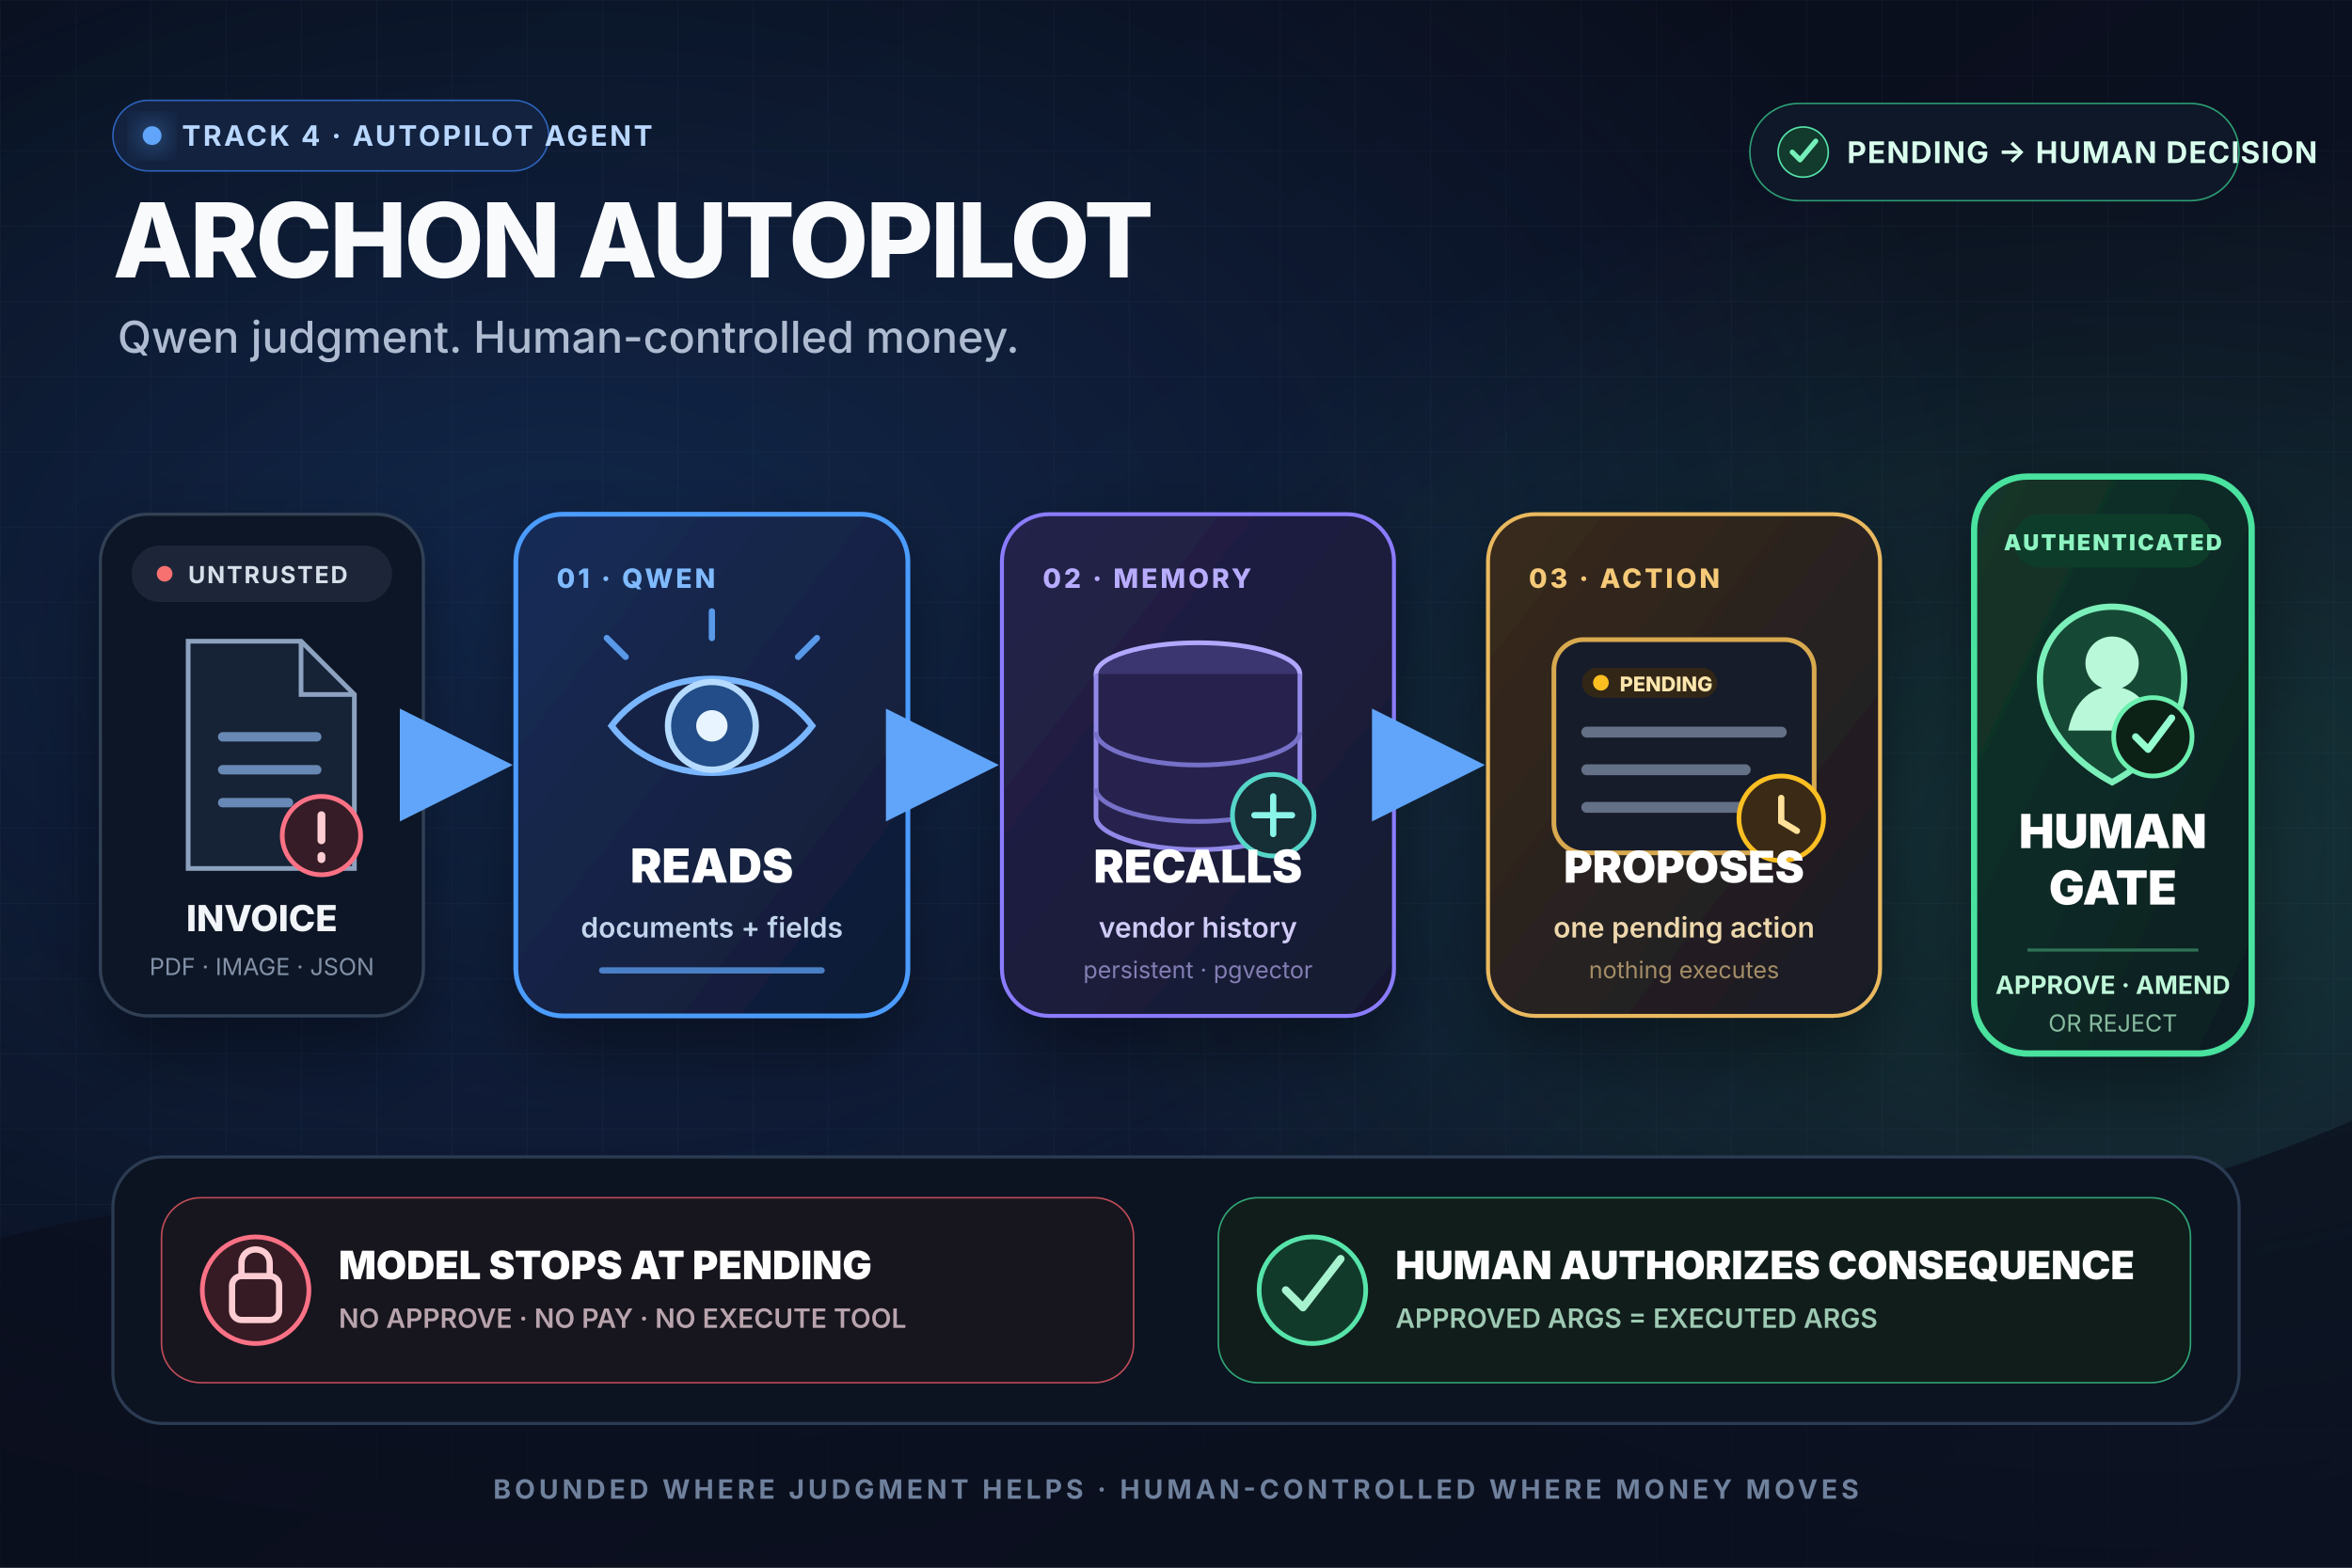
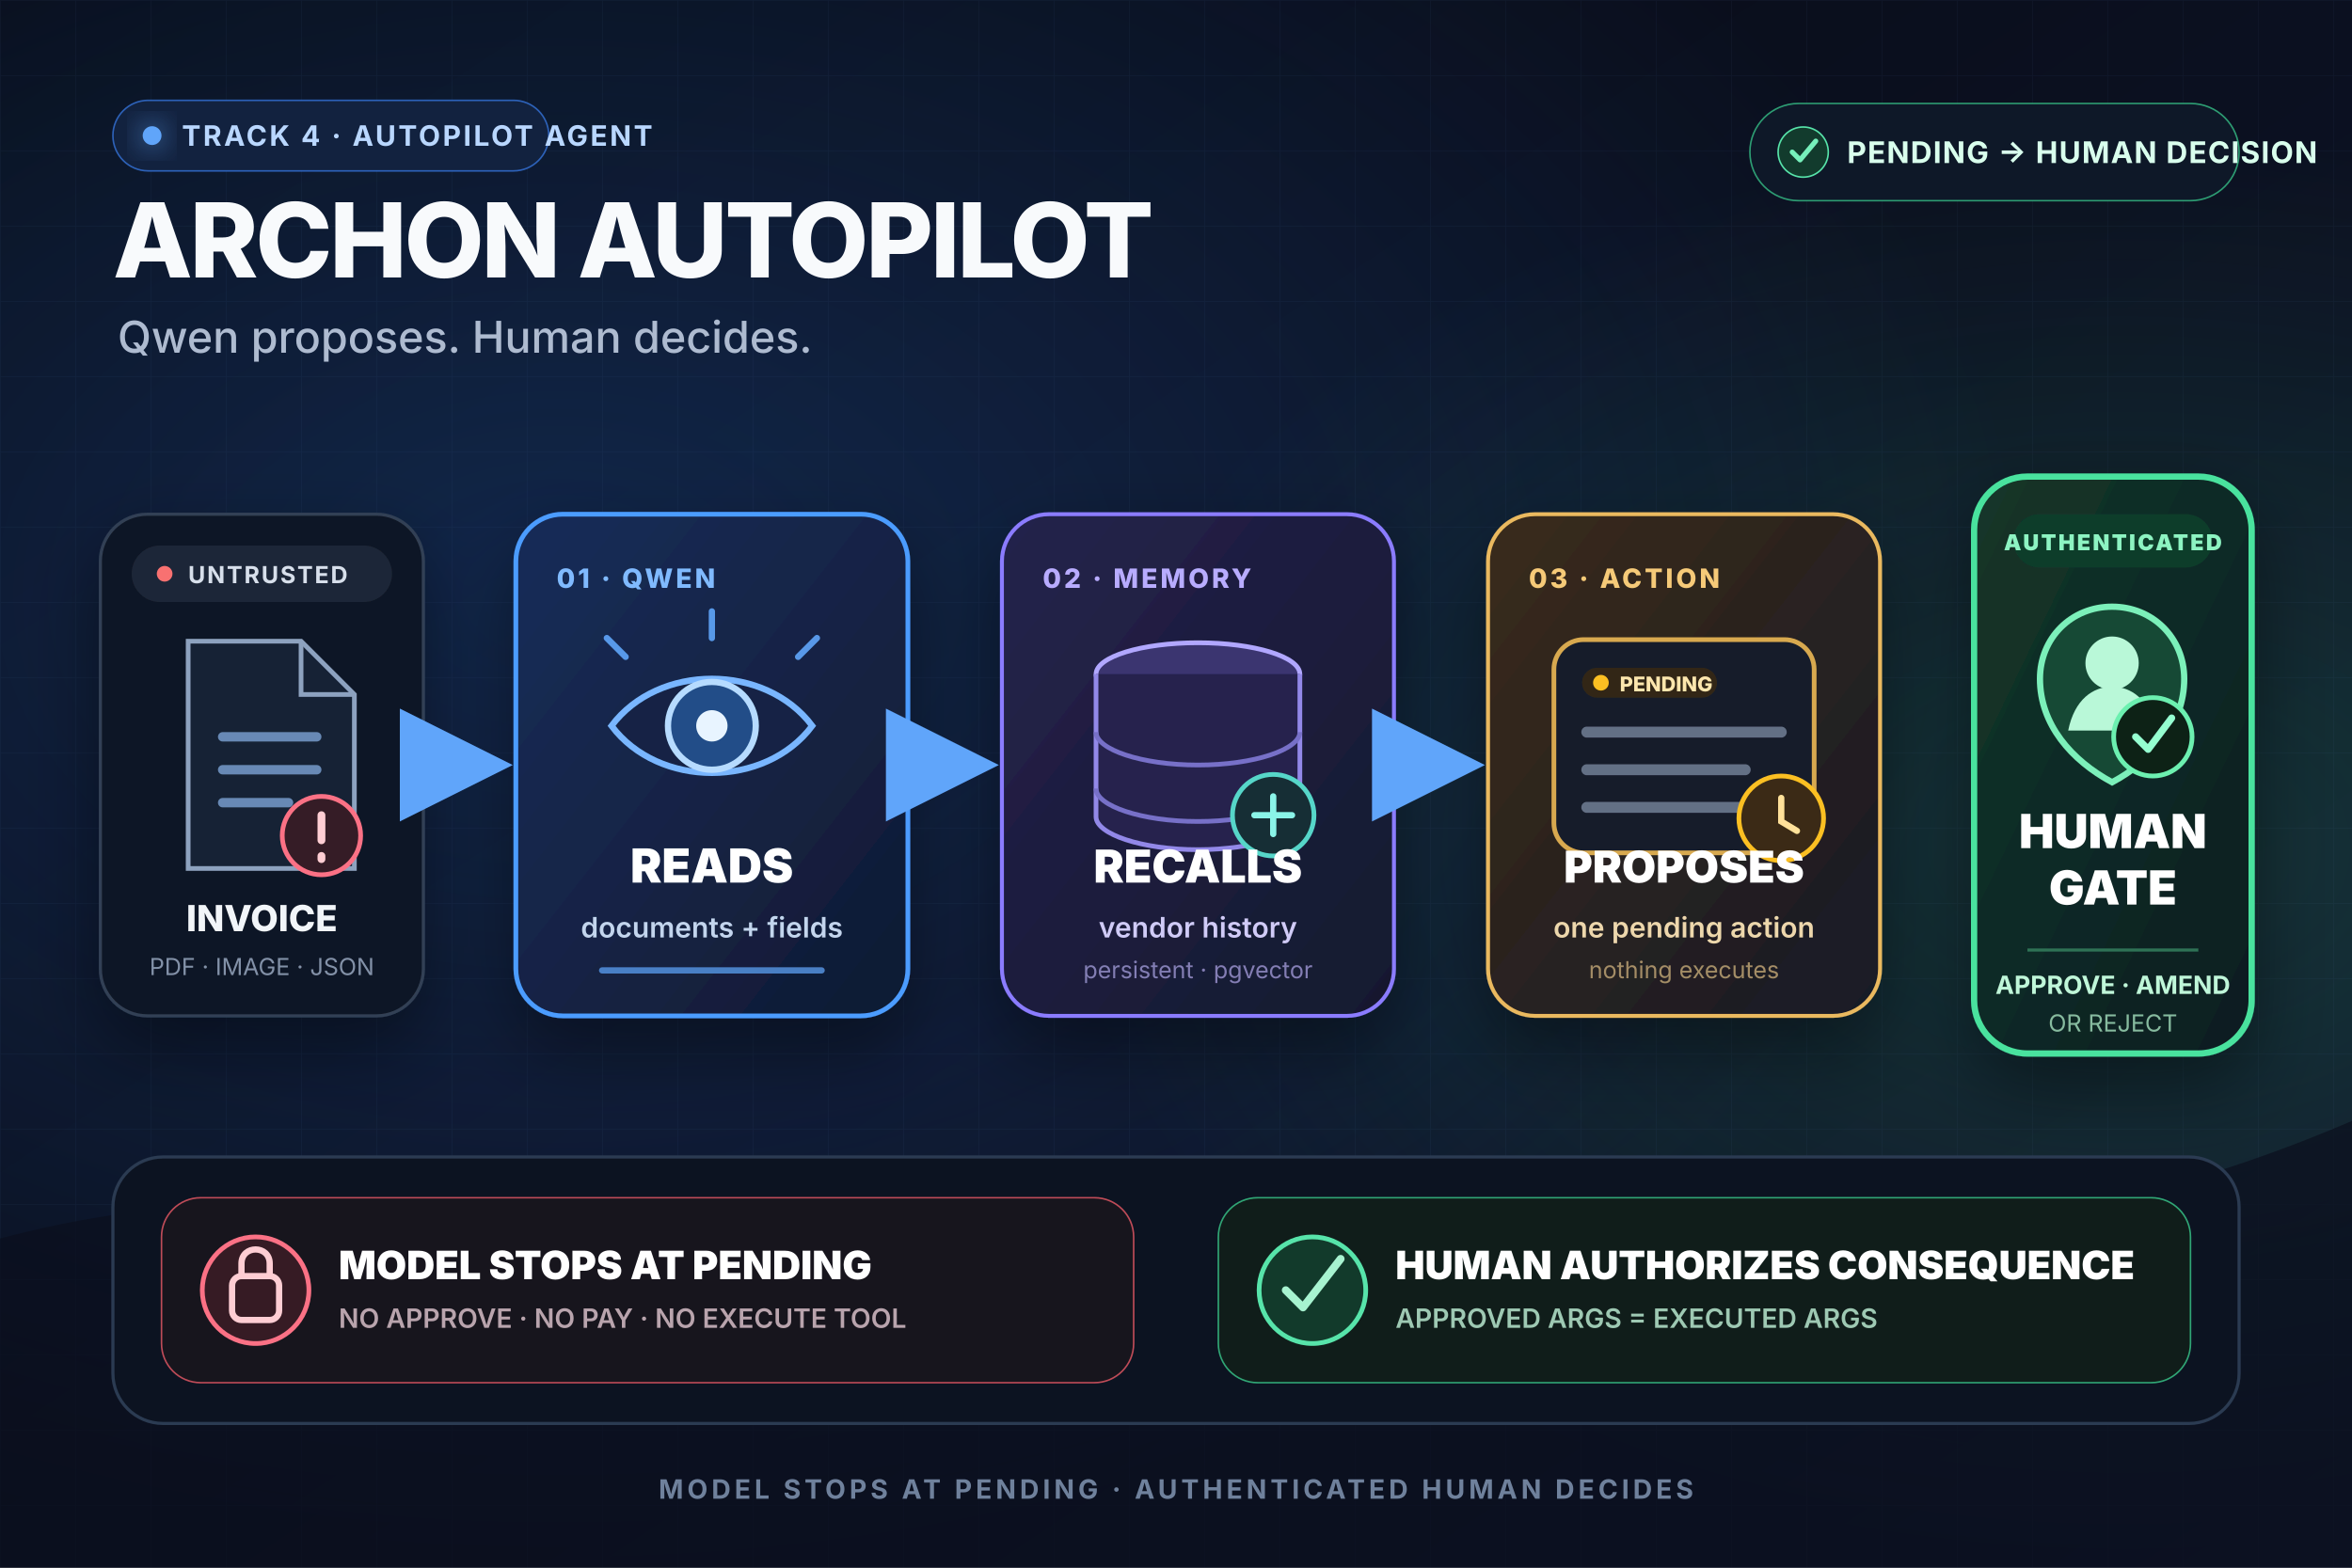
<svg xmlns="http://www.w3.org/2000/svg" width="1500" height="1000" viewBox="0 0 1500 1000" role="img" aria-labelledby="title desc">
  <defs>
    <linearGradient id="background" x1="0" y1="0" x2="1" y2="1">
      <stop offset="0" stop-color="#070a12" />
      <stop offset="0.5" stop-color="#0b1020" />
      <stop offset="1" stop-color="#10162b" />
    </linearGradient>
    <radialGradient id="blueGlow" cx="0.24" cy="0.38" r="0.62">
      <stop offset="0" stop-color="#2f81f7" stop-opacity="0.22" />
      <stop offset="1" stop-color="#2f81f7" stop-opacity="0" />
    </radialGradient>
    <radialGradient id="greenGlow" cx="0.9" cy="0.54" r="0.45">
      <stop offset="0" stop-color="#3ddc97" stop-opacity="0.17" />
      <stop offset="1" stop-color="#3ddc97" stop-opacity="0" />
    </radialGradient>
    <linearGradient id="qwenCard" x1="0" y1="0" x2="1" y2="1">
      <stop offset="0" stop-color="#172d59" />
      <stop offset="1" stop-color="#101a32" />
    </linearGradient>
    <linearGradient id="historyCard" x1="0" y1="0" x2="1" y2="1">
      <stop offset="0" stop-color="#25224c" />
      <stop offset="1" stop-color="#14192e" />
    </linearGradient>
    <linearGradient id="proposalCard" x1="0" y1="0" x2="1" y2="1">
      <stop offset="0" stop-color="#3a2b19" />
      <stop offset="1" stop-color="#181a27" />
    </linearGradient>
    <linearGradient id="gateCard" x1="0" y1="0" x2="1" y2="1">
      <stop offset="0" stop-color="#123629" />
      <stop offset="1" stop-color="#101d22" />
    </linearGradient>
    <pattern id="grid" width="48" height="48" patternUnits="userSpaceOnUse">
      <path d="M 48 0 L 0 0 0 48" fill="none" stroke="#7aa2e3" stroke-opacity="0.055" stroke-width="1" />
    </pattern>
    <filter id="shadow" x="-30%" y="-30%" width="160%" height="170%">
      <feDropShadow dx="0" dy="20" stdDeviation="24" flood-color="#000000" flood-opacity="0.42" />
    </filter>
    <filter id="softGlow" x="-80%" y="-80%" width="260%" height="260%">
      <feGaussianBlur stdDeviation="9" result="blur" />
      <feMerge>
        <feMergeNode in="blur" />
        <feMergeNode in="SourceGraphic" />
      </feMerge>
    </filter>
    <marker id="arrow" markerWidth="12" markerHeight="12" refX="10" refY="6" orient="auto" markerUnits="strokeWidth">
      <path d="M0,0 L12,6 L0,12 Z" fill="#60a5fa" />
    </marker>
    <marker id="arrowGreen" markerWidth="12" markerHeight="12" refX="10" refY="6" orient="auto" markerUnits="strokeWidth">
      <path d="M0,0 L12,6 L0,12 Z" fill="#3ddc97" />
    </marker>
  </defs>
  <rect width="1500" height="1000" fill="url(#background)" />
  <rect width="1500" height="1000" fill="url(#blueGlow)" />
  <rect width="1500" height="1000" fill="url(#greenGlow)" />
  <rect width="1500" height="1000" fill="url(#grid)" />
  <path d="M0 790 C380 690 510 975 920 850 C1190 768 1290 805 1500 715 L1500 1000 L0 1000 Z" fill="#0a0f1d" fill-opacity="0.7" />
  <g font-family="Inter, Segoe UI, Arial, sans-serif">
    <rect x="72" y="64" width="278" height="45" rx="22.5" fill="#12223f" stroke="#3b82f6" stroke-opacity="0.68" />
    <circle cx="97" cy="86.5" r="6" fill="#60a5fa" filter="url(#softGlow)" />
    <text x="116" y="93" fill="#b9d7ff" font-size="18" font-weight="700" letter-spacing="1.5">TRACK 4 · AUTOPILOT AGENT</text>
    <text x="72" y="177" fill="#f8fafc" font-size="66" font-weight="800" letter-spacing="-1.8">ARCHON AUTOPILOT</text>
-     <text x="75" y="225" fill="#aebbd0" font-size="28" font-weight="450">Qwen judgment. Human-controlled money.</text>
+     <text x="75" y="225" fill="#aebbd0" font-size="28" font-weight="450">Qwen proposes. Human decides.</text>
    <g transform="translate(1116 66)">
      <rect width="312" height="62" rx="31" fill="#0e1828" stroke="#3ddc97" stroke-opacity="0.68" />
      <circle cx="34" cy="31" r="16" fill="#123b2d" stroke="#57e4aa" />
      <path d="M27 31 l5 5 10-12" fill="none" stroke="#76f0bb" stroke-width="3.2" stroke-linecap="round" stroke-linejoin="round" />
      <text x="62" y="38" fill="#d9ffed" font-size="19" font-weight="750" letter-spacing="0.7">PENDING → HUMAN DECISION</text>
    </g>
  </g>
  <g filter="url(#shadow)">
    <g transform="translate(64 328)">
      <rect width="206" height="320" rx="30" fill="#101725" stroke="#334155" stroke-width="2" />
      <rect x="20" y="20" width="166" height="36" rx="18" fill="#1d2737" />
      <circle cx="41" cy="38" r="5" fill="#f87171" />
      <text x="56" y="44" fill="#d7dfeb" font-family="Inter, Segoe UI, Arial, sans-serif" font-size="15" font-weight="750" letter-spacing="1.1">UNTRUSTED</text>
      <g transform="translate(50 81)">
        <path d="M6 0 H78 L112 34 V145 H6 Z" fill="#162235" stroke="#8da2bf" stroke-width="3" />
        <path d="M78 0 V34 H112" fill="none" stroke="#8da2bf" stroke-width="3" />
        <path d="M28 61 H88 M28 82 H88 M28 103 H70" stroke="#7ea6d8" stroke-width="6" stroke-linecap="round" opacity="0.78" />
        <circle cx="91" cy="124" r="25" fill="#351d25" stroke="#fb7185" stroke-width="3" />
        <path d="M91 111 V127 M91 137 V139" stroke="#fecdd3" stroke-width="5" stroke-linecap="round" />
      </g>
      <text x="103" y="266" fill="#f1f5f9" font-family="Inter, Segoe UI, Arial, sans-serif" font-size="23" font-weight="800" text-anchor="middle">INVOICE</text>
      <text x="103" y="294" fill="#8291a8" font-family="Inter, Segoe UI, Arial, sans-serif" font-size="15" text-anchor="middle">PDF · IMAGE · JSON</text>
    </g>
    <g transform="translate(329 328)">
      <rect width="250" height="320" rx="30" fill="url(#qwenCard)" stroke="#4c9cff" stroke-width="3" />
      <text x="26" y="47" fill="#80baff" font-family="Inter, Segoe UI, Arial, sans-serif" font-size="17" font-weight="800" letter-spacing="1.8">01 · QWEN</text>
      <g transform="translate(61 79)">
        <path d="M0 56 C30 16 98 16 128 56 C98 96 30 96 0 56 Z" fill="#122445" stroke="#79b6ff" stroke-width="4" />
        <circle cx="64" cy="56" r="28" fill="#204d88" stroke="#b6dbff" stroke-width="4" />
        <circle cx="64" cy="56" r="10" fill="#e8f4ff" />
        <path d="M64 0 V-17 M9 12 L-3 0 M119 12 L131 0" stroke="#60a5fa" stroke-width="4" stroke-linecap="round" opacity="0.9" />
      </g>
      <text x="125" y="235" fill="#ffffff" font-family="Inter, Segoe UI, Arial, sans-serif" font-size="30" font-weight="850" text-anchor="middle">READS</text>
      <text x="125" y="270" fill="#c3d5ed" font-family="Inter, Segoe UI, Arial, sans-serif" font-size="18" font-weight="600" text-anchor="middle">documents + fields</text>
      <rect x="53" y="289" width="144" height="4" rx="2" fill="#60a5fa" opacity="0.72" />
    </g>
    <g transform="translate(639 328)">
      <rect width="250" height="320" rx="30" fill="url(#historyCard)" stroke="#8b7cff" stroke-width="2.5" />
      <text x="26" y="47" fill="#b8acff" font-family="Inter, Segoe UI, Arial, sans-serif" font-size="17" font-weight="800" letter-spacing="1.8">02 · MEMORY</text>
      <g transform="translate(53 82)">
        <ellipse cx="72" cy="20" rx="65" ry="20" fill="#3a3470" stroke="#b1a7ff" stroke-width="3" />
        <path d="M7 20 V111 C7 122 36 132 72 132 C108 132 137 122 137 111 V20" fill="#25244d" stroke="#9288e8" stroke-width="3" />
        <path d="M7 57 C7 68 36 78 72 78 C108 78 137 68 137 57 M7 93 C7 104 36 114 72 114 C108 114 137 104 137 93" fill="none" stroke="#776fc8" stroke-width="3" />
        <circle cx="120" cy="110" r="26" fill="#152f35" stroke="#56d6c9" stroke-width="3" />
        <path d="M108 110 h24 M120 98 v24" stroke="#8af4e8" stroke-width="4" stroke-linecap="round" />
      </g>
      <text x="125" y="235" fill="#ffffff" font-family="Inter, Segoe UI, Arial, sans-serif" font-size="29" font-weight="850" text-anchor="middle">RECALLS</text>
      <text x="125" y="270" fill="#d0cbf7" font-family="Inter, Segoe UI, Arial, sans-serif" font-size="18" font-weight="600" text-anchor="middle">vendor history</text>
      <text x="125" y="296" fill="#837eb4" font-family="Inter, Segoe UI, Arial, sans-serif" font-size="15" text-anchor="middle">persistent · pgvector</text>
    </g>
    <g transform="translate(949 328)">
      <rect width="250" height="320" rx="30" fill="url(#proposalCard)" stroke="#eab95e" stroke-width="2.5" />
      <text x="26" y="47" fill="#f6ca78" font-family="Inter, Segoe UI, Arial, sans-serif" font-size="17" font-weight="800" letter-spacing="1.8">03 · ACTION</text>
      <g transform="translate(42 80)">
        <rect width="166" height="136" rx="19" fill="#171d2b" stroke="#d8a94f" stroke-width="3" />
        <rect x="18" y="18" width="86" height="19" rx="9.5" fill="#332817" />
        <circle cx="30" cy="27.5" r="5" fill="#fbbf24" />
        <text x="42" y="33" fill="#fde6ad" font-family="Inter, Segoe UI, Arial, sans-serif" font-size="13" font-weight="800">PENDING</text>
        <path d="M21 59 H145 M21 83 H122 M21 107 H137" stroke="#8290a8" stroke-width="7" stroke-linecap="round" opacity="0.72" />
        <circle cx="145" cy="114" r="27" fill="#3b2c12" stroke="#fbbf24" stroke-width="3" />
        <path d="M145 101 V116 L155 122" fill="none" stroke="#ffe19a" stroke-width="4" stroke-linecap="round" />
      </g>
      <text x="125" y="235" fill="#ffffff" font-family="Inter, Segoe UI, Arial, sans-serif" font-size="28" font-weight="850" text-anchor="middle">PROPOSES</text>
      <text x="125" y="270" fill="#edd7ac" font-family="Inter, Segoe UI, Arial, sans-serif" font-size="18" font-weight="600" text-anchor="middle">one pending action</text>
      <text x="125" y="296" fill="#a48d66" font-family="Inter, Segoe UI, Arial, sans-serif" font-size="15" text-anchor="middle">nothing executes</text>
    </g>
    <g transform="translate(1259 304)">
      <rect width="177" height="368" rx="34" fill="url(#gateCard)" stroke="#49e29e" stroke-width="4" />
      <rect x="25" y="24" width="127" height="34" rx="17" fill="#113d2c" />
      <text x="88.5" y="47" fill="#8df4c2" font-family="Inter, Segoe UI, Arial, sans-serif" font-size="14" font-weight="850" text-anchor="middle" letter-spacing="1.4">AUTHENTICATED</text>
      <g transform="translate(42 83)">
        <path d="M46 0 C72 0 92 20 92 46 C92 75 72 98 46 112 C20 98 0 75 0 46 C0 20 20 0 46 0 Z" fill="#154a35" stroke="#7bf0ba" stroke-width="4" />
        <circle cx="46" cy="36" r="17" fill="#b9f8d8" />
        <path d="M18 79 C22 59 34 51 46 51 C58 51 70 59 74 79" fill="#b9f8d8" />
        <circle cx="72" cy="83" r="25" fill="#0d2019" stroke="#6cf0b0" stroke-width="3" />
        <path d="M61 83 l8 8 15-20" fill="none" stroke="#95ffd0" stroke-width="4.5" stroke-linecap="round" stroke-linejoin="round" />
      </g>
      <text x="88.5" y="237" fill="#ffffff" font-family="Inter, Segoe UI, Arial, sans-serif" font-size="30" font-weight="900" text-anchor="middle">HUMAN</text>
      <text x="88.5" y="273" fill="#ffffff" font-family="Inter, Segoe UI, Arial, sans-serif" font-size="30" font-weight="900" text-anchor="middle">GATE</text>
      <path d="M34 302 H143" stroke="#2d7255" stroke-width="2" />
      <text x="88.5" y="330" fill="#bff7d9" font-family="Inter, Segoe UI, Arial, sans-serif" font-size="16" font-weight="700" text-anchor="middle">APPROVE · AMEND</text>
      <text x="88.5" y="354" fill="#86bb9f" font-family="Inter, Segoe UI, Arial, sans-serif" font-size="15" text-anchor="middle">OR REJECT</text>
    </g>
  </g>
  <g fill="none" stroke="#60a5fa" stroke-width="6" stroke-linecap="round" marker-end="url(#arrow)">
    <path d="M278 488 H315" />
    <path d="M589 488 H625" />
    <path d="M899 488 H935" />
  </g>
  <path d="M1209 488 H1244" fill="none" stroke="#3ddc97" stroke-width="7" stroke-linecap="round" marker-end="url(#arrowGreen)" filter="url(#softGlow)" />
  <g transform="translate(72 738)" font-family="Inter, Segoe UI, Arial, sans-serif">
    <rect width="1356" height="170" rx="32" fill="#0c1321" stroke="#2b3b52" stroke-width="2" />
    <g transform="translate(31 26)">
      <rect width="620" height="118" rx="25" fill="#17151d" stroke="#ef5b68" stroke-opacity="0.78" />
      <circle cx="60" cy="59" r="34" fill="#361b24" stroke="#fb7185" stroke-width="3" />
      <rect x="45" y="50" width="30" height="28" rx="6" fill="none" stroke="#fecdd3" stroke-width="4" />
      <path d="M51 50 V42 C51 30 69 30 69 42 V50" fill="none" stroke="#fecdd3" stroke-width="4" stroke-linecap="round" />
      <text x="113" y="52" fill="#ffffff" font-size="25" font-weight="850">MODEL STOPS AT PENDING</text>
      <text x="113" y="83" fill="#b9a4ad" font-size="17" font-weight="600">NO APPROVE · NO PAY · NO EXECUTE TOOL</text>
    </g>
    <g transform="translate(705 26)">
      <rect width="620" height="118" rx="25" fill="#101d1a" stroke="#3ddc97" stroke-opacity="0.72" />
      <circle cx="60" cy="59" r="34" fill="#123a2b" stroke="#57e4aa" stroke-width="3" />
      <path d="M43 59 l11 11 24-31" fill="none" stroke="#a7f3d0" stroke-width="5" stroke-linecap="round" stroke-linejoin="round" />
      <text x="113" y="52" fill="#ffffff" font-size="25" font-weight="850">HUMAN AUTHORIZES CONSEQUENCE</text>
      <text x="113" y="83" fill="#9ec9b3" font-size="17" font-weight="600">APPROVED ARGS = EXECUTED ARGS</text>
    </g>
  </g>
-   <text x="750" y="956" fill="#6f819c" font-family="Inter, Segoe UI, Arial, sans-serif" font-size="17" font-weight="650" text-anchor="middle" letter-spacing="2.4">BOUNDED WHERE JUDGMENT HELPS · HUMAN-CONTROLLED WHERE MONEY MOVES</text>
+   <text x="750" y="956" fill="#6f819c" font-family="Inter, Segoe UI, Arial, sans-serif" font-size="17" font-weight="650" text-anchor="middle" letter-spacing="2.4">MODEL STOPS AT PENDING · AUTHENTICATED HUMAN DECIDES</text>
</svg>
